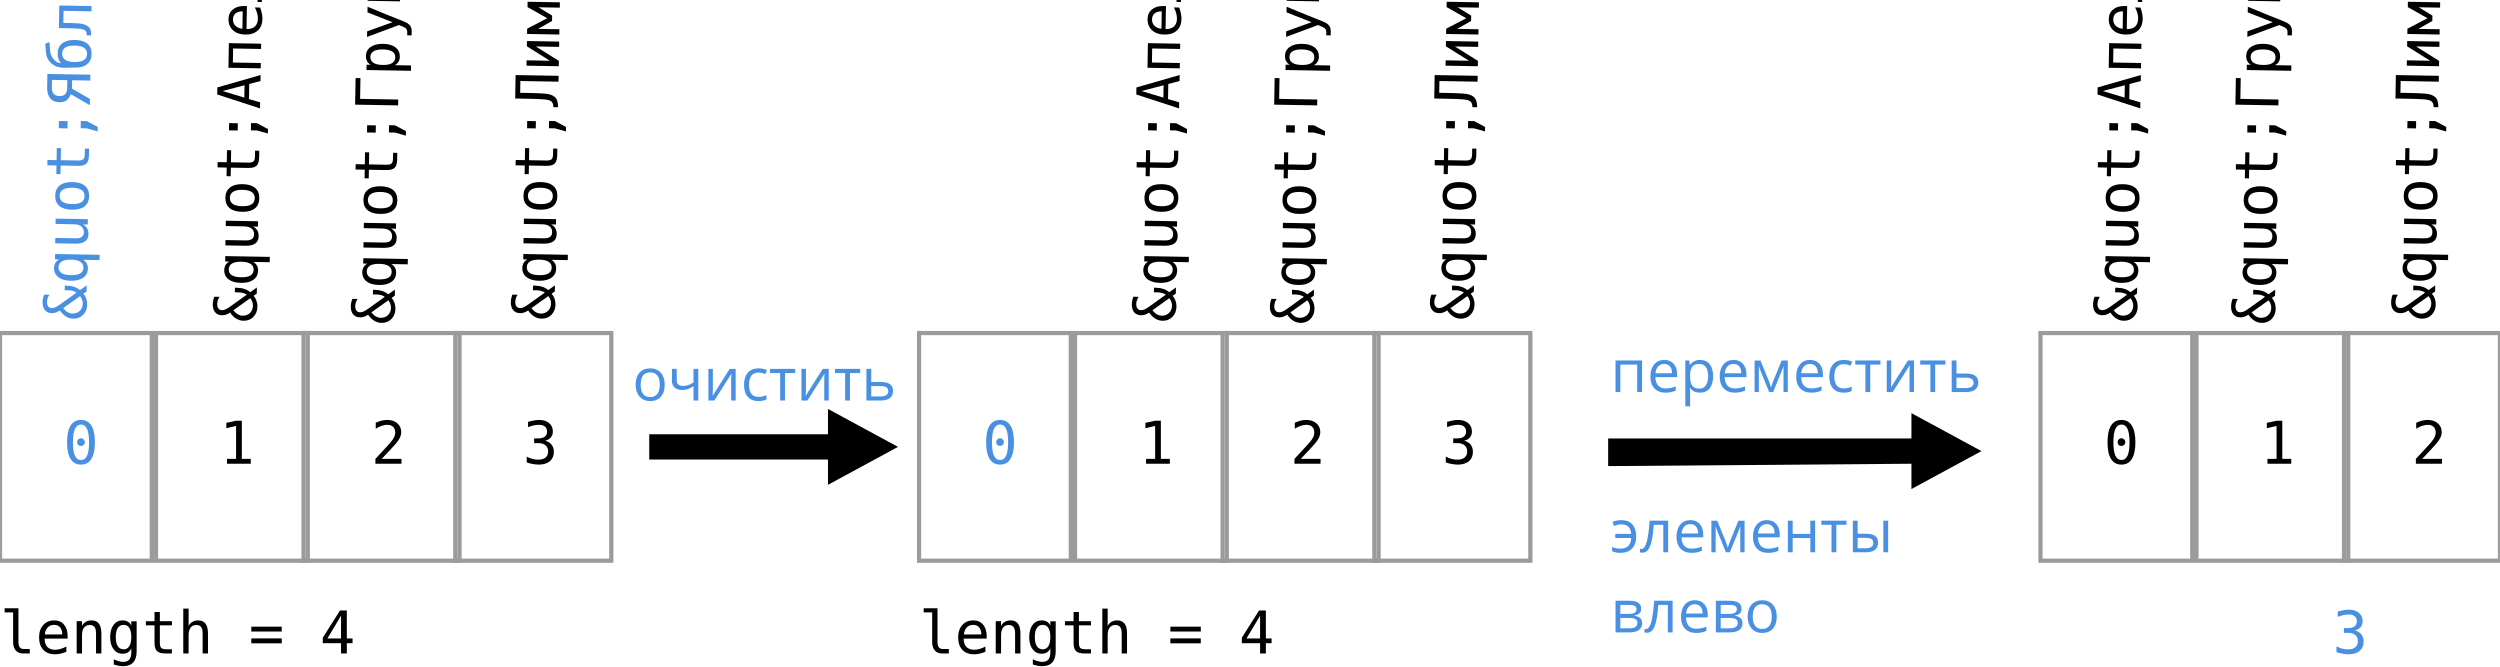
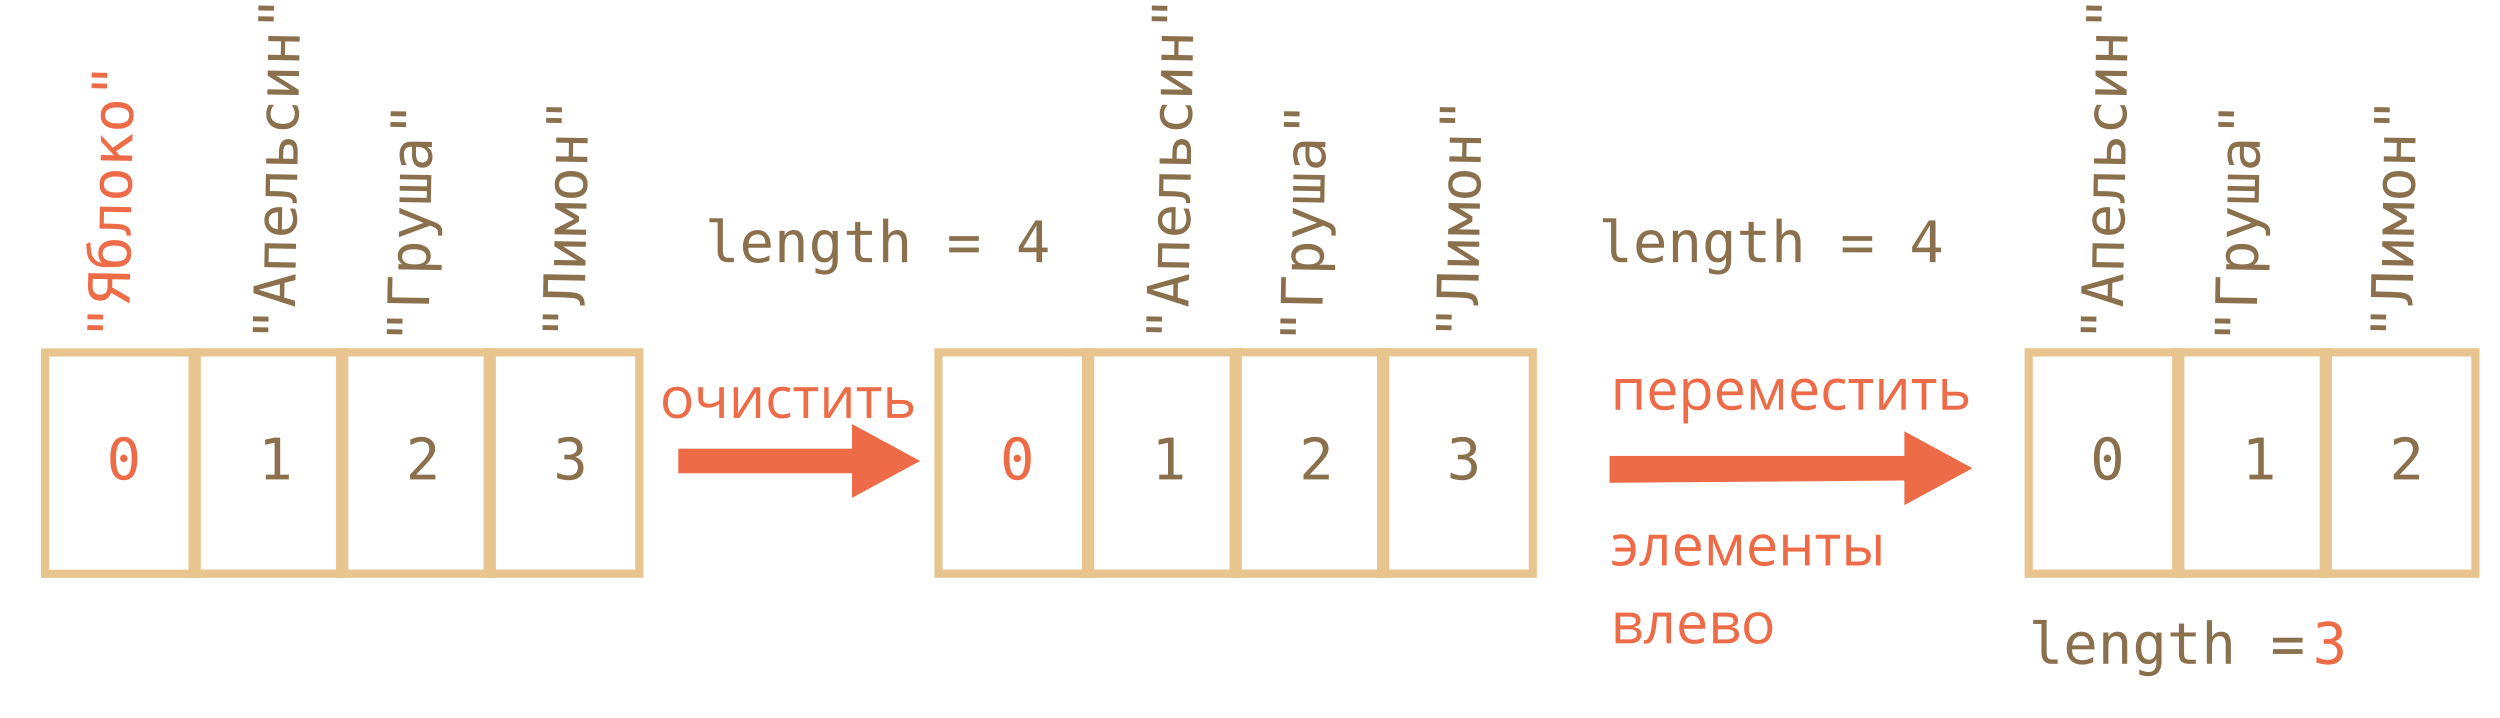
- <svg xmlns="http://www.w3.org/2000/svg" width="593" height="158" viewBox="0 0 593 158">
-   <g fill="none" fill-rule="evenodd">
-     <path stroke="#9B9B9B" d="M0 79h37v54H0zm36 0h37v54H36z" />
-     <text font-family="Consolas" font-size="14" fill="#4990E2">
-       <tspan x="15" y="110">0</tspan>
-     </text>
-     <text font-family="Consolas" font-size="14" fill="#000">
-       <tspan x="52" y="110">1</tspan>
-     </text>
-     <path stroke="#9B9B9B" d="M72 79h37v54H72z" />
-     <text font-family="Consolas" font-size="14" fill="#000">
-       <tspan x="88" y="110">2</tspan>
-     </text>
-     <path stroke="#9B9B9B" d="M108 79h37v54h-37z" />
-     <text font-family="Consolas" font-size="14" fill="#000">
-       <tspan x="124" y="110">3</tspan>
-     </text>
-     <text transform="rotate(-89 18.96 45)" font-family="Consolas" font-size="14" fill="#4990E2">
-       <tspan x="-12.04" y="47">&amp;quot;Яблоко&amp;quot;</tspan>
-     </text>
-     <text transform="rotate(-89 59.46 38)" font-family="Consolas" font-size="14" fill="#000">
-       <tspan x="20.96" y="40">&amp;quot;Апельсин&amp;quot;</tspan>
-     </text>
-     <text transform="rotate(-89 92 50)" font-family="Consolas" font-size="14" fill="#000">
-       <tspan x="65" y="52">&amp;quot;Груша&amp;quot;</tspan>
-     </text>
-     <text transform="rotate(-89 129.96 49)" font-family="Consolas" font-size="14" fill="#000">
-       <tspan x="102.96" y="51">&amp;quot;Лимон&amp;quot;</tspan>
-     </text>
-     <text font-family="Consolas" font-size="14" fill="#000">
-       <tspan x="0" y="155">length = 4</tspan>
-     </text>
-     <path stroke="#9B9B9B" d="M218 79h37v54h-37zm36 0h37v54h-37z" />
-     <text font-family="Consolas" font-size="14" fill="#4990E2">
-       <tspan x="233" y="110">0</tspan>
-     </text>
-     <text font-family="Consolas" font-size="14" fill="#000">
-       <tspan x="270" y="110">1</tspan>
-     </text>
-     <path stroke="#9B9B9B" d="M290 79h37v54h-37z" />
-     <text font-family="Consolas" font-size="14" fill="#000">
-       <tspan x="306" y="110">2</tspan>
-     </text>
-     <path stroke="#9B9B9B" d="M326 79h37v54h-37z" />
-     <text font-family="Consolas" font-size="14" fill="#000">
-       <tspan x="342" y="110">3</tspan>
-     </text>
-     <text transform="rotate(-89 277.46 38)" font-family="Consolas" font-size="14" fill="#000">
-       <tspan x="238.96" y="40">&amp;quot;Апельсин&amp;quot;</tspan>
-     </text>
-     <text transform="rotate(-89 310 50)" font-family="Consolas" font-size="14" fill="#000">
-       <tspan x="283" y="52">&amp;quot;Груша&amp;quot;</tspan>
-     </text>
-     <text transform="rotate(-89 347.96 49)" font-family="Consolas" font-size="14" fill="#000">
-       <tspan x="320.96" y="51">&amp;quot;Лимон&amp;quot;</tspan>
-     </text>
-     <text font-family="Consolas" font-size="14" fill="#000">
-       <tspan x="218" y="155">length = 4</tspan>
-     </text>
-     <path d="M213 106l-16.606-9v6H154v6h42.394v6L213 106z" fill="#000" />
-     <text font-family="Open Sans" font-size="14" fill="#4990E2">
-       <tspan x="150" y="95">очистить</tspan>
-     </text>
-     <path stroke="#9B9B9B" d="M484 79h37v54h-37zm36 0h37v54h-37z" />
-     <text font-family="Consolas" font-size="14" fill="#000">
-       <tspan x="499" y="110">0</tspan>
-     </text>
-     <text font-family="Consolas" font-size="14" fill="#000">
-       <tspan x="536" y="110">1</tspan>
-     </text>
-     <path stroke="#9B9B9B" d="M556 79h37v54h-37z" />
-     <text font-family="Consolas" font-size="14" fill="#000">
-       <tspan x="572" y="110">2</tspan>
-     </text>
-     <text transform="rotate(-89 505.46 38)" font-family="Consolas" font-size="14" fill="#000">
-       <tspan x="466.96" y="40">&amp;quot;Апельсин&amp;quot;</tspan>
-     </text>
-     <text transform="rotate(-89 538 50)" font-family="Consolas" font-size="14" fill="#000">
-       <tspan x="511" y="52">&amp;quot;Груша&amp;quot;</tspan>
-     </text>
-     <text transform="rotate(-89 575.96 49)" font-family="Consolas" font-size="14" fill="#000">
-       <tspan x="548.96" y="51">&amp;quot;Лимон&amp;quot;</tspan>
-     </text>
-     <text font-family="Consolas" font-size="14">
-       <tspan x="484" y="155">length =</tspan>
-       <tspan x="553.275" y="155" fill="#4990E2">3</tspan>
-     </text>
-     <path d="M470 107l-16.606-9v6h-71.94v6.557l71.94-.557v6L470 107z" fill="#000" />
-     <text font-family="Open Sans" font-size="14" fill="#4990E2">
-       <tspan x="382" y="93">переместить</tspan>
-       <tspan x="382" y="131">элементы</tspan>
-       <tspan x="382" y="150">влево</tspan>
-     </text>
+ <svg xmlns="http://www.w3.org/2000/svg" width="610px" height="175px" viewBox="0 0 610 175" version="1.1">
+   <defs />
+   <g id="combined" stroke="none" stroke-width="1" fill="none" fill-rule="evenodd">
+     <g id="array-shift">
+       <text id="1" font-family="Consolas" font-size="14" font-weight="normal" fill="#8A704D">
+         <tspan x="63" y="116.973">1</tspan>
+       </text>
+       <rect id="Rectangle-3" stroke="#E8C48E" stroke-width="2" x="83" y="85.973" width="37" height="54" />
+       <text id="2" font-family="Consolas" font-size="14" font-weight="normal" fill="#8A704D">
+         <tspan x="99" y="116.973">2</tspan>
+       </text>
+       <rect id="Rectangle-4" stroke="#E8C48E" stroke-width="2" x="119" y="85.973" width="37" height="54" />
+       <text id="3" font-family="Consolas" font-size="14" font-weight="normal" fill="#8A704D">
+         <tspan x="135" y="116.973">3</tspan>
+       </text>
+       <text id="&quot;Апельсин&quot;" transform="translate(70.5, 44.97315) rotate(-89) translate(-70.5, -44.97315) " font-family="Consolas" font-size="14" font-weight="normal" fill="#8A704D">
+         <tspan x="32" y="46.973">"Апельсин"</tspan>
+       </text>
+       <text id="&quot;Груша&quot;" transform="translate(103, 56.97315) rotate(-89) translate(-103, -56.97315) " font-family="Consolas" font-size="14" font-weight="normal" fill="#8A704D">
+         <tspan x="76" y="58.973">"Груша"</tspan>
+       </text>
+       <text id="&quot;Лимон&quot;" transform="translate(141, 55.97315) rotate(-89) translate(-141, -55.97315) " font-family="Consolas" font-size="14" font-weight="normal" fill="#8A704D">
+         <tspan x="114" y="57.973">"Лимон"</tspan>
+       </text>
+       <text id="length-=-4" font-family="Consolas" font-size="14" font-weight="normal" fill="#8A704D">
+         <tspan x="172" y="63.973">length = 4</tspan>
+       </text>
+       <rect id="Rectangle-8" stroke="#E8C48E" stroke-width="2" x="229" y="85.973" width="37" height="54" />
+       <rect id="Rectangle-5" stroke="#E8C48E" stroke-width="2" x="265" y="85.973" width="37" height="54" />
+       <text id="-1" font-family="Consolas" font-size="14" font-weight="normal" fill="#EE6B47">
+         <tspan x="244" y="116.973">0</tspan>
+       </text>
+       <text id="-2" font-family="Consolas" font-size="14" font-weight="normal" fill="#8A704D">
+         <tspan x="281" y="116.973">1</tspan>
+       </text>
+       <rect id="Rectangle-6" stroke="#E8C48E" stroke-width="2" x="301" y="85.973" width="37" height="54" />
+       <text id="-3" font-family="Consolas" font-size="14" font-weight="normal" fill="#8A704D">
+         <tspan x="317" y="116.973">2</tspan>
+       </text>
+       <rect id="Rectangle-7" stroke="#E8C48E" stroke-width="2" x="337" y="85.973" width="37" height="54" />
+       <text id="-4" font-family="Consolas" font-size="14" font-weight="normal" fill="#8A704D">
+         <tspan x="353" y="116.973">3</tspan>
+       </text>
+       <text id="&quot;Апельсин&quot;-2" transform="translate(288.5, 44.97315) rotate(-89) translate(-288.5, -44.97315) " font-family="Consolas" font-size="14" font-weight="normal" fill="#8A704D">
+         <tspan x="250" y="46.973">"Апельсин"</tspan>
+       </text>
+       <text id="&quot;Груша&quot;-2" transform="translate(321, 56.97315) rotate(-89) translate(-321, -56.97315) " font-family="Consolas" font-size="14" font-weight="normal" fill="#8A704D">
+         <tspan x="294" y="58.973">"Груша"</tspan>
+       </text>
+       <text id="&quot;Лимон&quot;-2" transform="translate(359, 55.97315) rotate(-89) translate(-359, -55.97315) " font-family="Consolas" font-size="14" font-weight="normal" fill="#8A704D">
+         <tspan x="332" y="57.973">"Лимон"</tspan>
+       </text>
+       <text id="length-=-5" font-family="Consolas" font-size="14" font-weight="normal" fill="#8A704D">
+         <tspan x="390" y="63.973">length = 4</tspan>
+       </text>
+       <path d="M195,141.973 L204,125.367 L198,125.367 L198,82.973 L192,82.973 L192,125.367 L186,125.367 L195,141.973 Z" id="Shape" fill="#EE6B47" transform="translate(195, 112.4732) rotate(-90) translate(-195, -112.4732) " />
+       <text id="очистить" font-family="Open Sans" font-size="14" font-weight="normal" fill="#EE6B47">
+         <tspan x="161" y="101.973">очистить</tspan>
+       </text>
+       <text id="переместить" font-family="Open Sans" font-size="14" font-weight="normal" fill="#EE6B47">
+         <tspan x="393" y="99.973">переместить</tspan>
+         <tspan x="393" y="118.973" />
+         <tspan x="393" y="137.973">элементы</tspan>
+         <tspan x="393" y="156.973">влево</tspan>
+       </text>
+       <rect id="Rectangle-1" stroke="#E8C48E" stroke-width="2" x="11" y="86" width="37" height="54" />
+       <rect id="Rectangle-2" stroke="#E8C48E" stroke-width="2" x="47" y="85.973" width="37" height="54" />
+       <text id="0" font-family="Consolas" font-size="14" font-weight="normal" fill="#EE6B47">
+         <tspan x="26" y="116.973">0</tspan>
+       </text>
+       <text id="&quot;Яблоко&quot;" transform="translate(30, 51.97315) rotate(-89) translate(-30, -51.97315) " font-family="Consolas" font-size="14" font-weight="normal" fill="#EE6B47">
+         <tspan x="-1" y="53.973">"Яблоко"</tspan>
+       </text>
+       <path d="M437,158.519 L446,141.913 L440,141.913 L440,69.973 L433.443,69.973 L434,141.913 L428,141.913 L437,158.519 Z" id="Shape-2" fill="#EE6B47" transform="translate(437, 114.2461) rotate(-90) translate(-437, -114.2461) " />
+       <rect id="Rectangle-12" stroke="#E8C48E" stroke-width="2" x="495" y="85.973" width="37" height="54" />
+       <rect id="Rectangle-9" stroke="#E8C48E" stroke-width="2" x="531" y="85.973" width="37" height="54" />
+       <text id="-5" font-family="Consolas" font-size="14" font-weight="normal" fill="#8A704D">
+         <tspan x="510" y="116.973">0</tspan>
+       </text>
+       <text id="-6" font-family="Consolas" font-size="14" font-weight="normal" fill="#8A704D">
+         <tspan x="547" y="116.973">1</tspan>
+       </text>
+       <rect id="Rectangle-10" stroke="#E8C48E" stroke-width="2" x="567" y="85.973" width="37" height="54" />
+       <text id="-7" font-family="Consolas" font-size="14" font-weight="normal" fill="#8A704D">
+         <tspan x="583" y="116.973">2</tspan>
+       </text>
+       <text id="&quot;Апельсин&quot;-3" transform="translate(516.5, 44.97315) rotate(-89) translate(-516.5, -44.97315) " font-family="Consolas" font-size="14" font-weight="normal" fill="#8A704D">
+         <tspan x="478" y="46.973">"Апельсин"</tspan>
+       </text>
+       <text id="&quot;Груша&quot;-3" transform="translate(549, 56.97315) rotate(-89) translate(-549, -56.97315) " font-family="Consolas" font-size="14" font-weight="normal" fill="#8A704D">
+         <tspan x="522" y="58.973">"Груша"</tspan>
+       </text>
+       <text id="&quot;Лимон&quot;-3" transform="translate(587, 55.97315) rotate(-89) translate(-587, -55.97315) " font-family="Consolas" font-size="14" font-weight="normal" fill="#8A704D">
+         <tspan x="560" y="57.973">"Лимон"</tspan>
+       </text>
+       <text id="length-=-3" font-family="Consolas" font-size="14" font-weight="normal">
+         <tspan x="495" y="161.973" fill="#8A704D">length = </tspan>
+         <tspan x="564.275" y="161.973" fill="#EE6B47">3</tspan>
+       </text>
+     </g>
  </g>
</svg>
